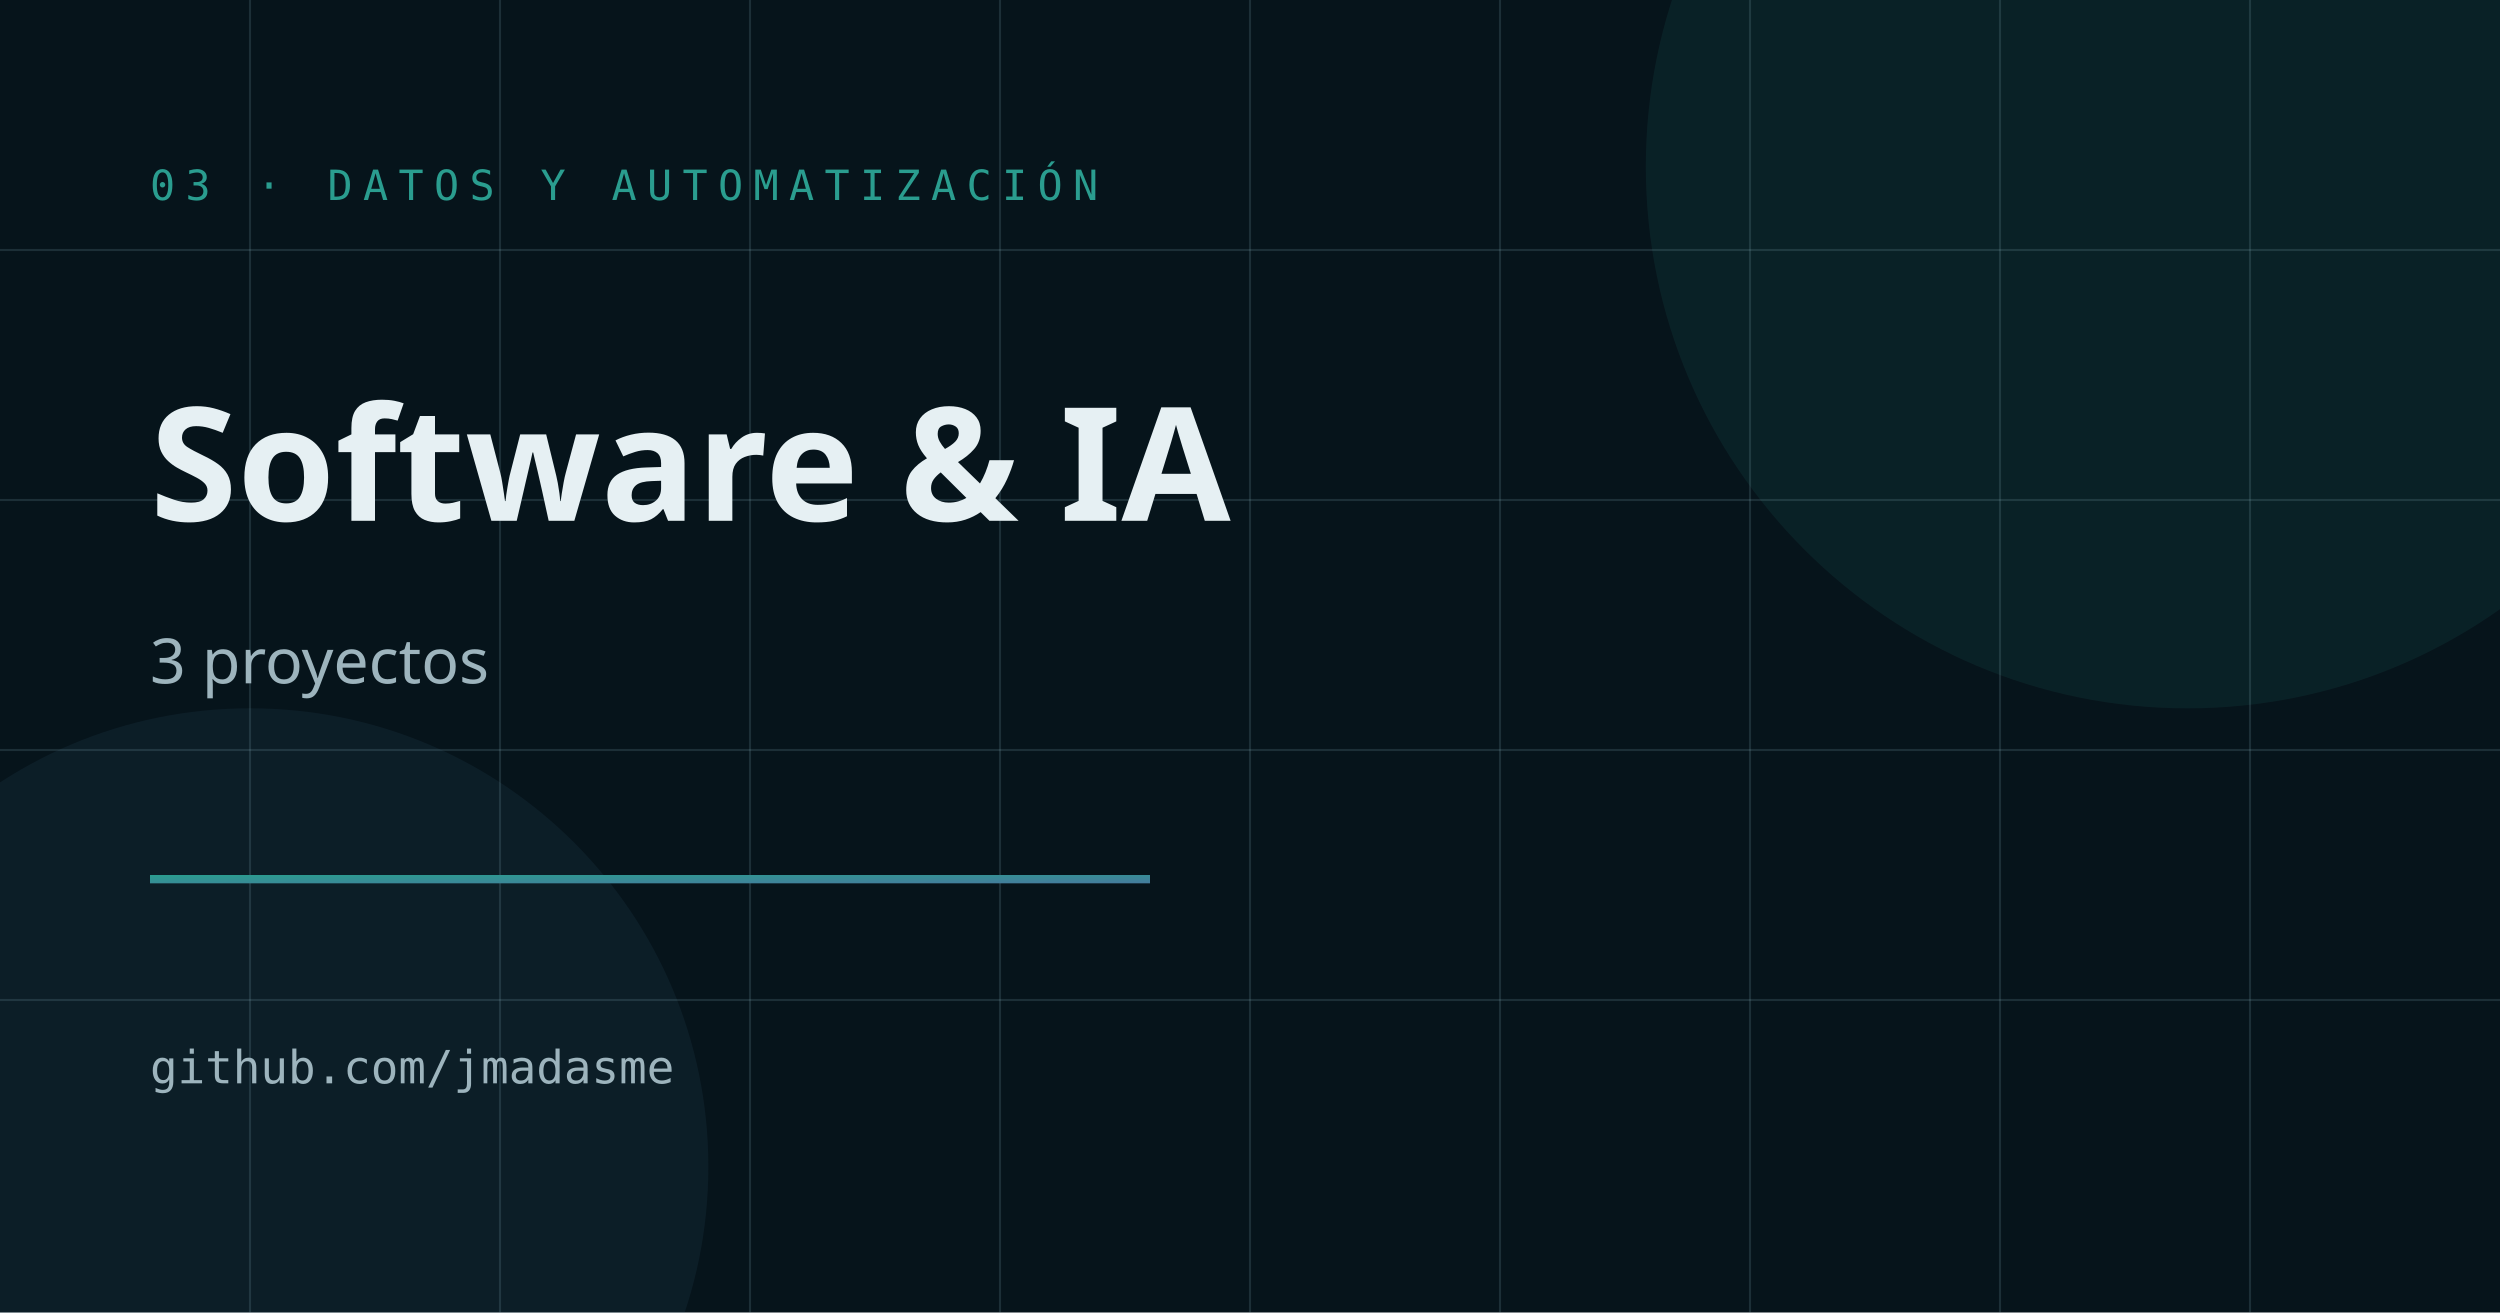
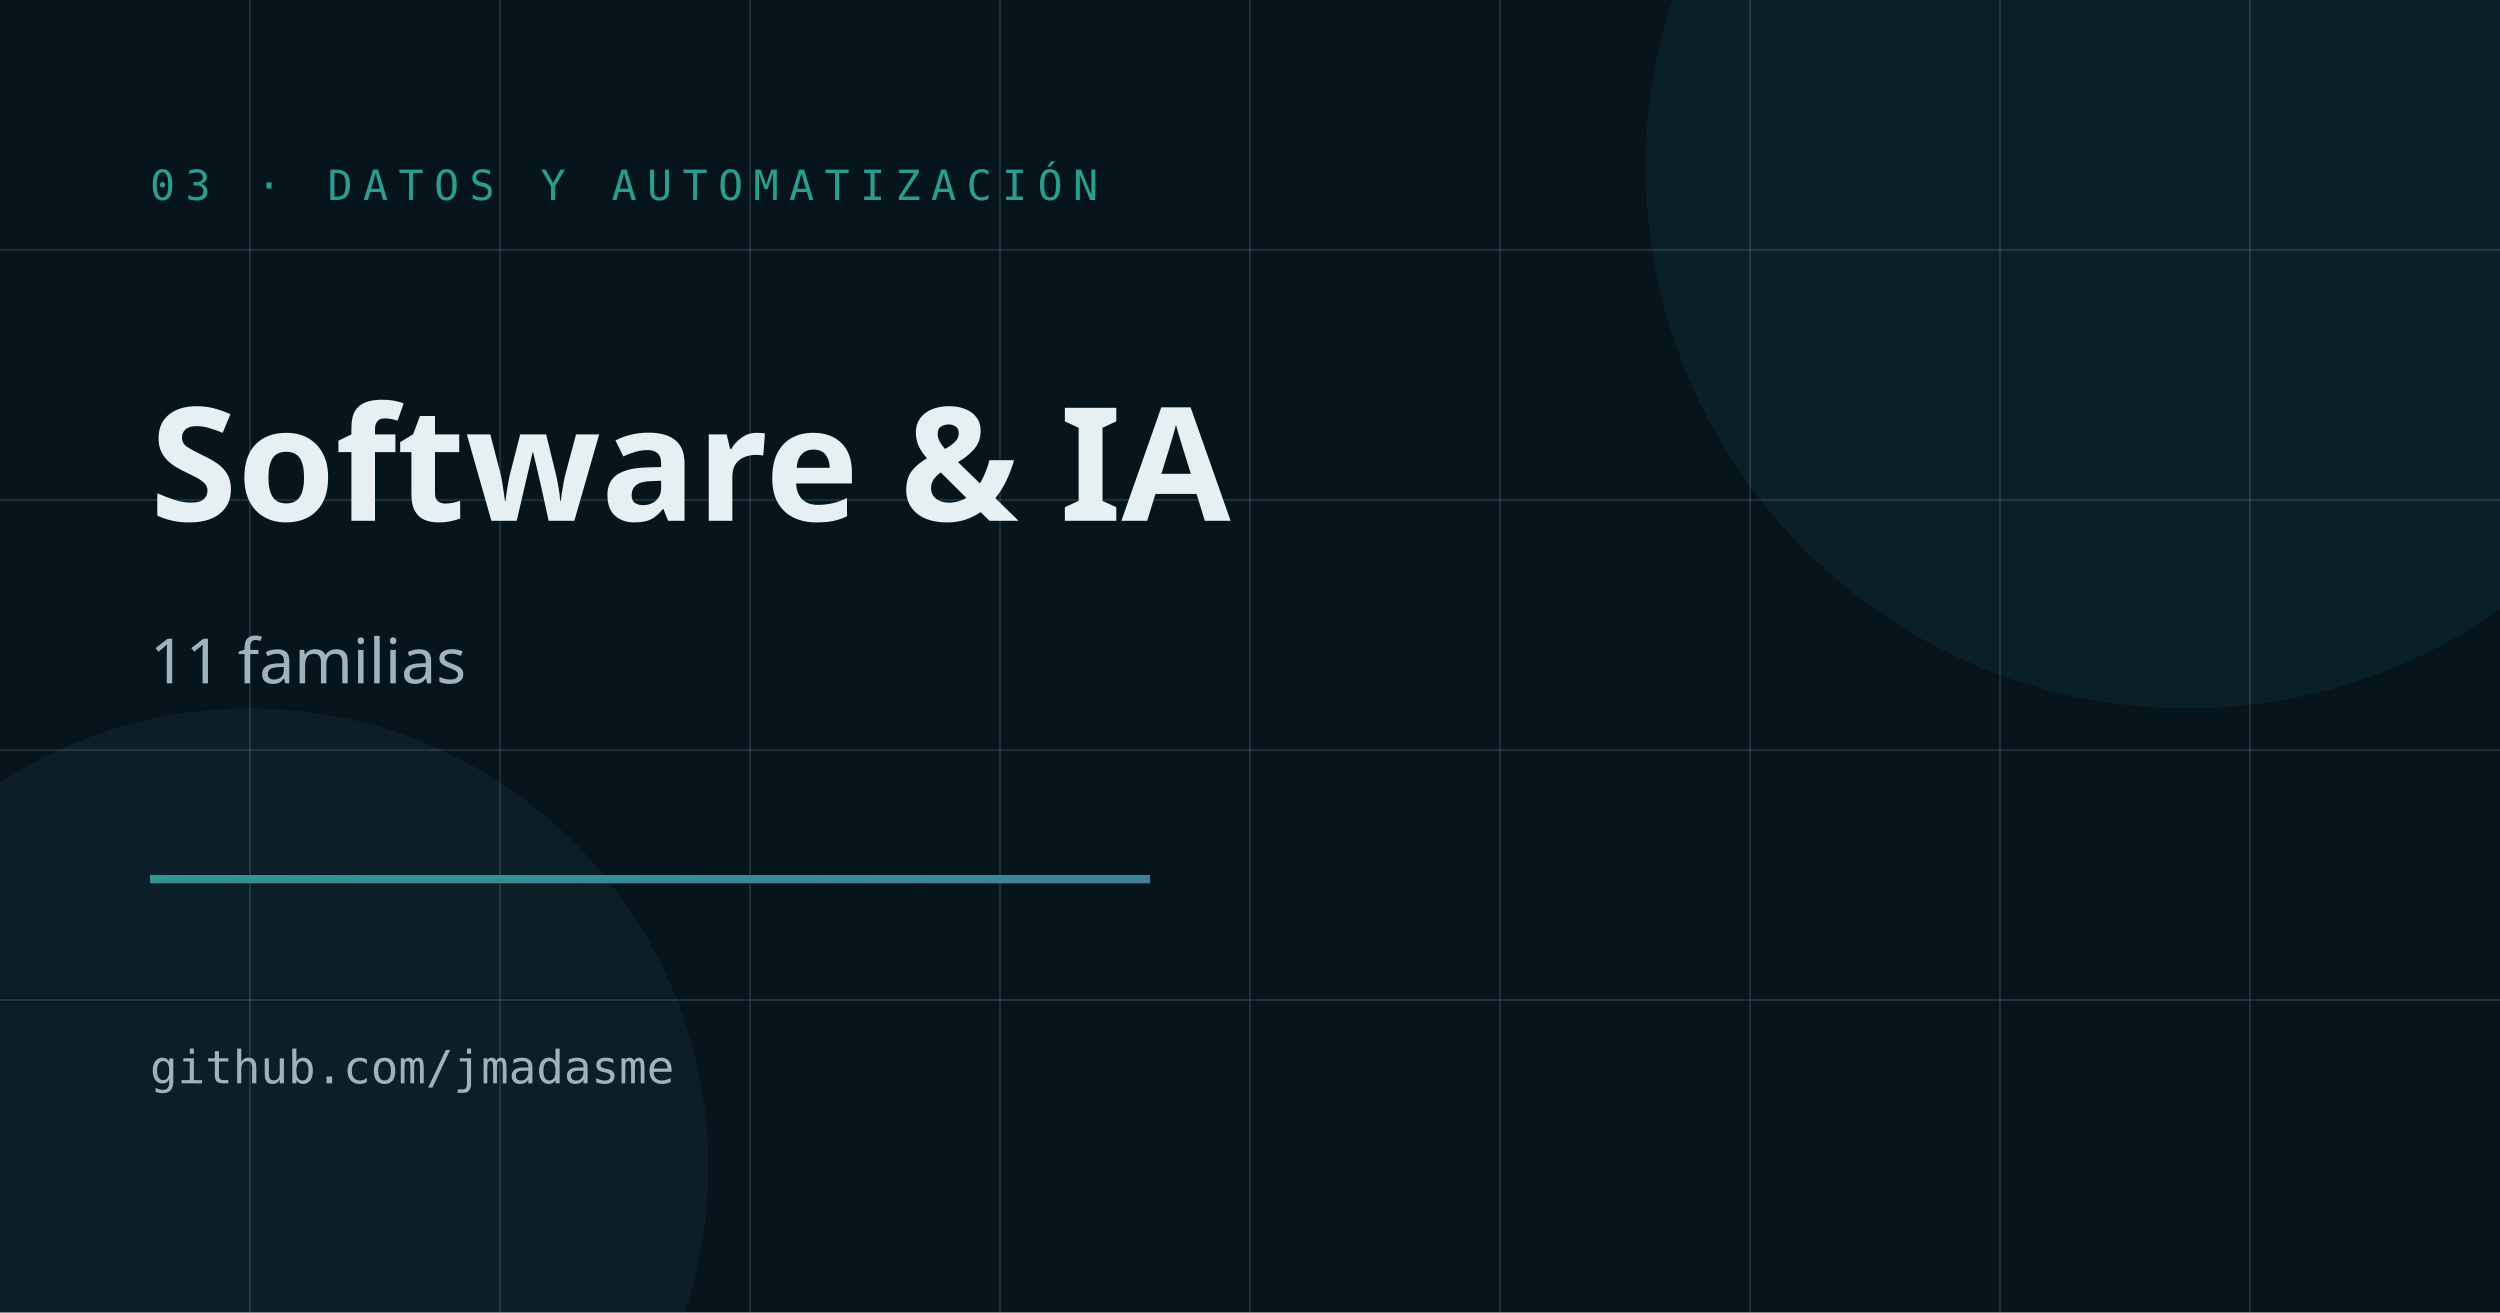
<svg xmlns="http://www.w3.org/2000/svg" width="1200" height="630" viewBox="0 0 1200 630">
  <defs>
    <linearGradient id="g" x1="0" y1="0" x2="1" y2="1">
      <stop offset="0" stop-color="#2A9D8F" />
      <stop offset="1" stop-color="#457B9D" />
    </linearGradient>
  </defs>
  <rect width="1200" height="630" fill="#06141b" />
  <circle cx="1050" cy="80" r="260" fill="#2A9D8F" opacity=".10" />
  <circle cx="120" cy="560" r="220" fill="#457B9D" opacity=".10" />
  <g stroke="rgba(148, 190, 200, .16)" stroke-width="1">
    <path d="M0 120H1200M0 240H1200M0 360H1200M0 480H1200" />
    <path d="M120 0V630M240 0V630M360 0V630M480 0V630M600 0V630M720 0V630M840 0V630M960 0V630M1080 0V630" />
  </g>
  <text x="72" y="96" fill="#2A9D8F" font-family="monospace" font-size="20" letter-spacing="5">03 · DATOS Y AUTOMATIZACIÓN</text>
  <text x="72" y="250" fill="#e6f0f3" font-family="sans-serif" font-size="76" font-weight="700">Software &amp; IA</text>
-   <text x="72" y="328" fill="#9db4bd" font-family="sans-serif" font-size="30">3 proyectos</text>
+   <text x="72" y="328" fill="#9db4bd" font-family="sans-serif" font-size="30">11 familias</text>
  <rect x="72" y="420" width="480" height="4" fill="url(#g)" />
  <text x="72" y="520" fill="#9db4bd" font-family="monospace" font-size="22">github.com/jmadasme</text>
</svg>
